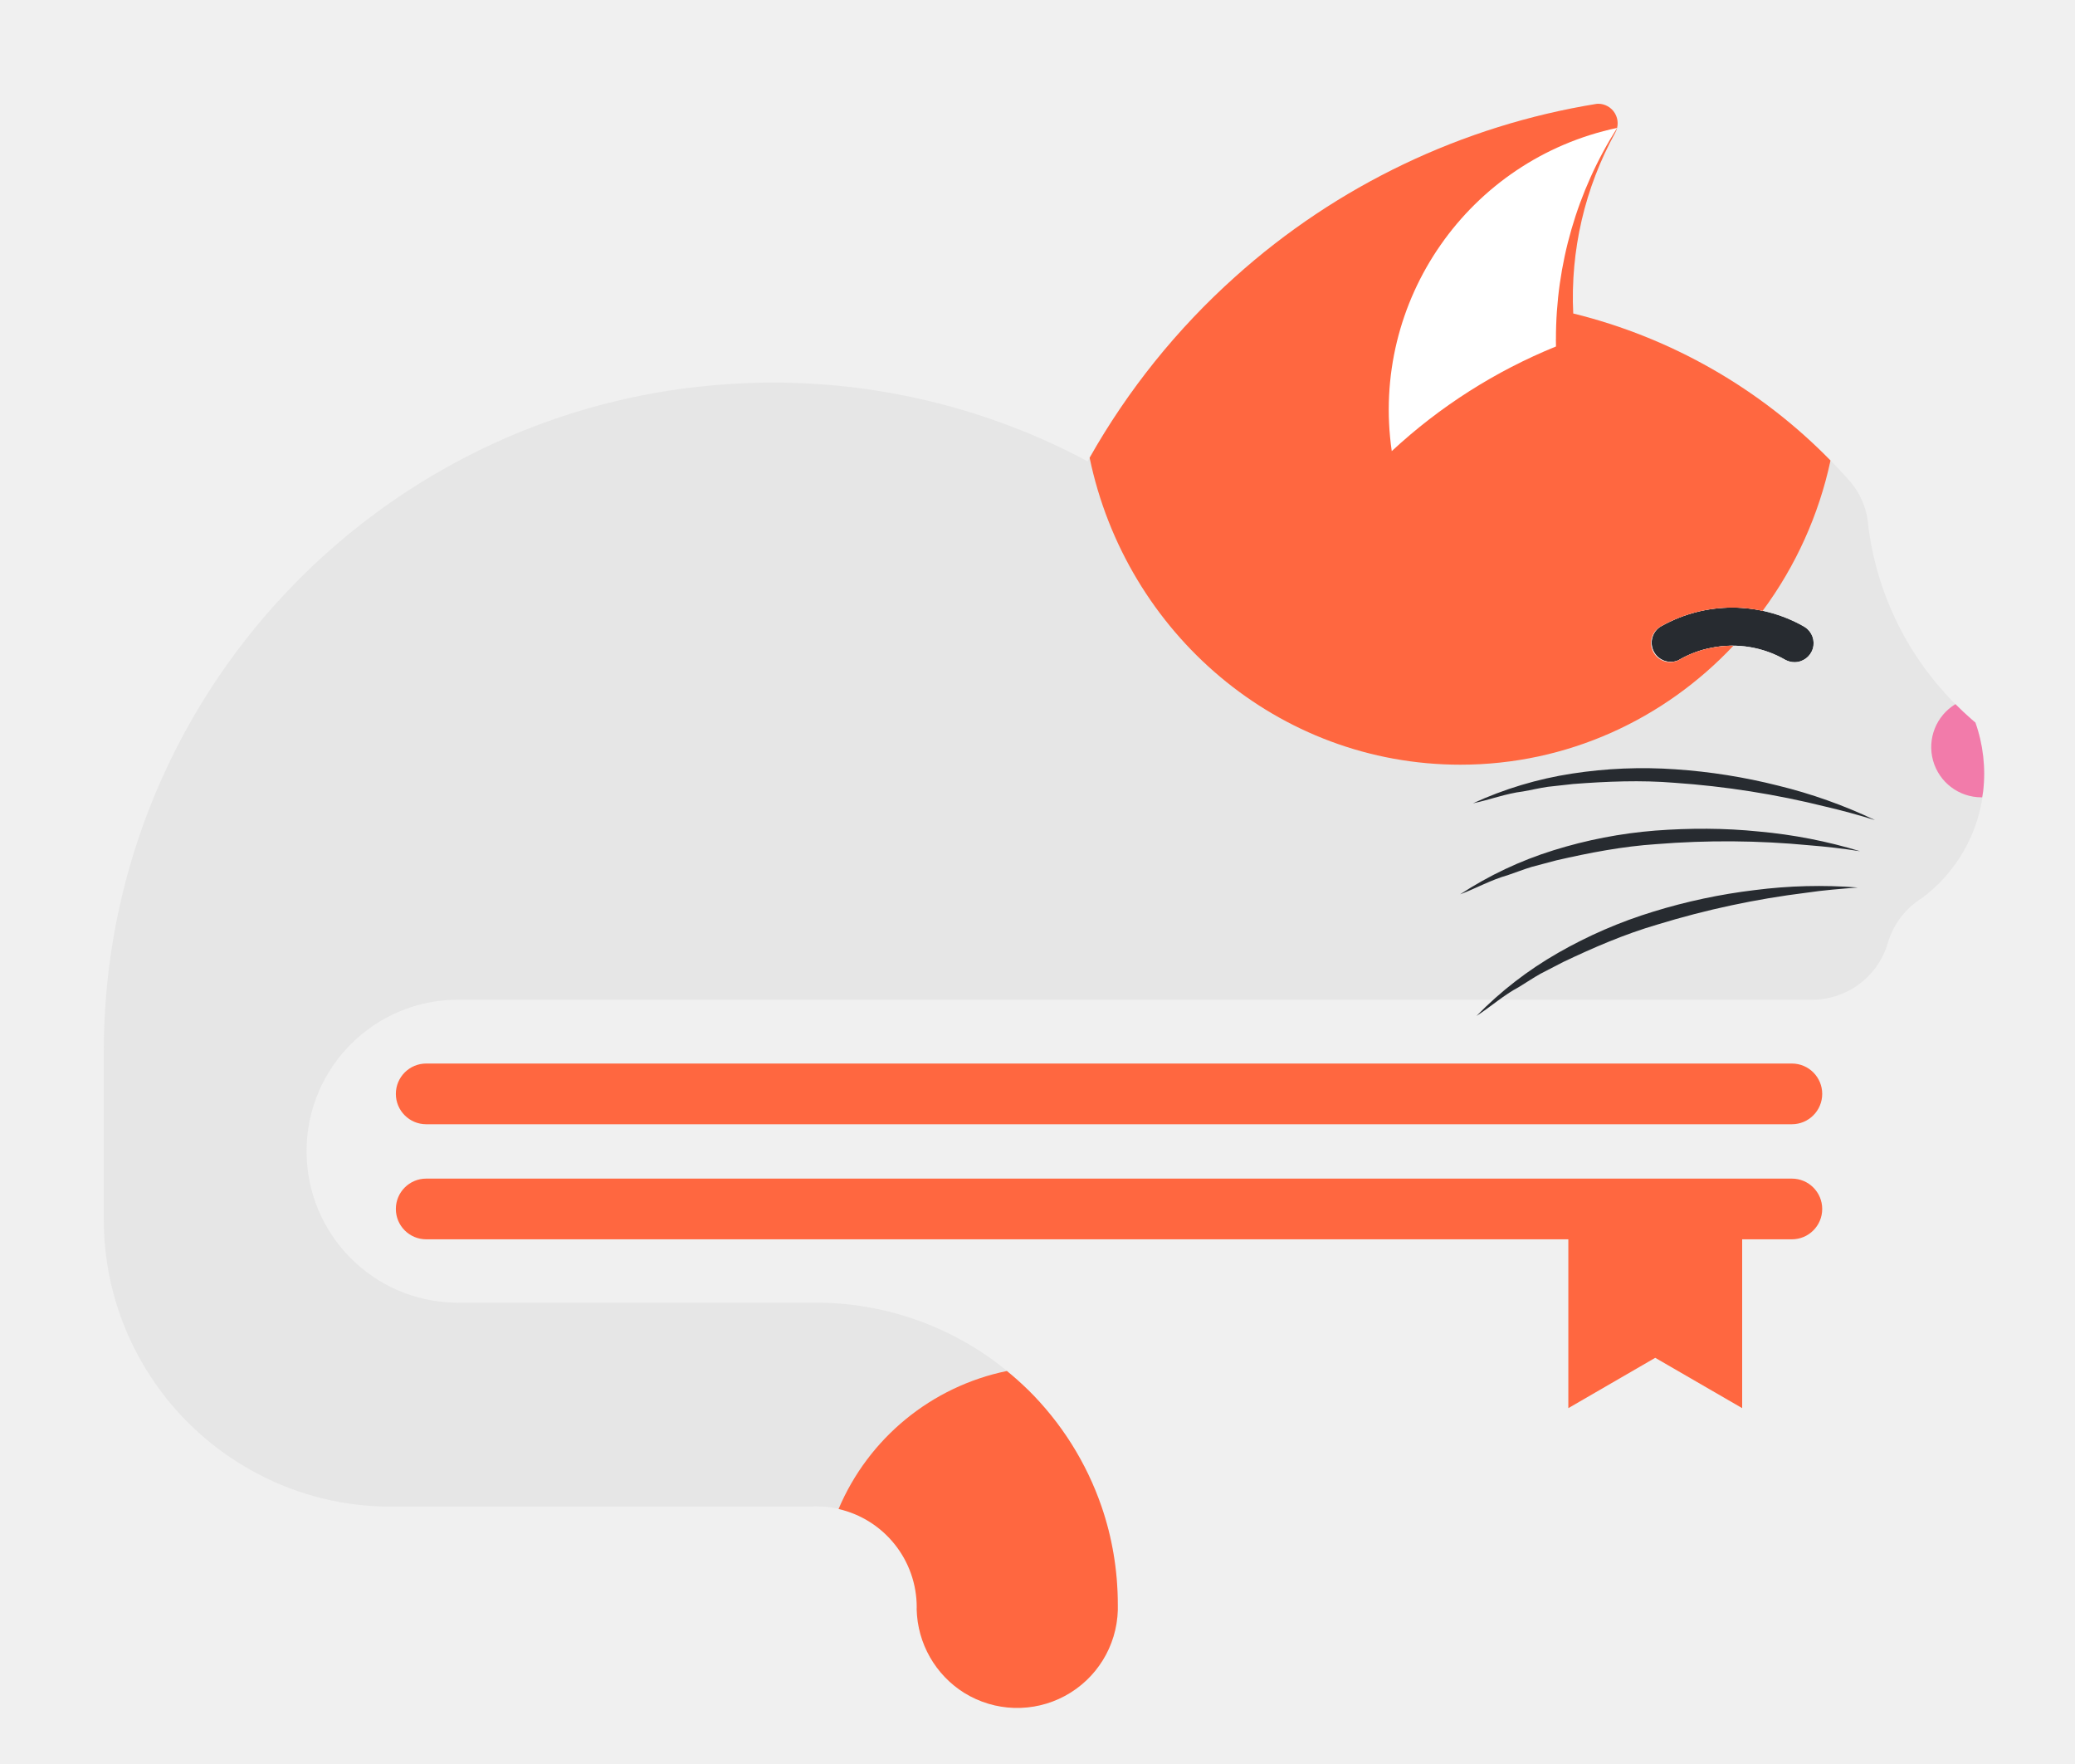
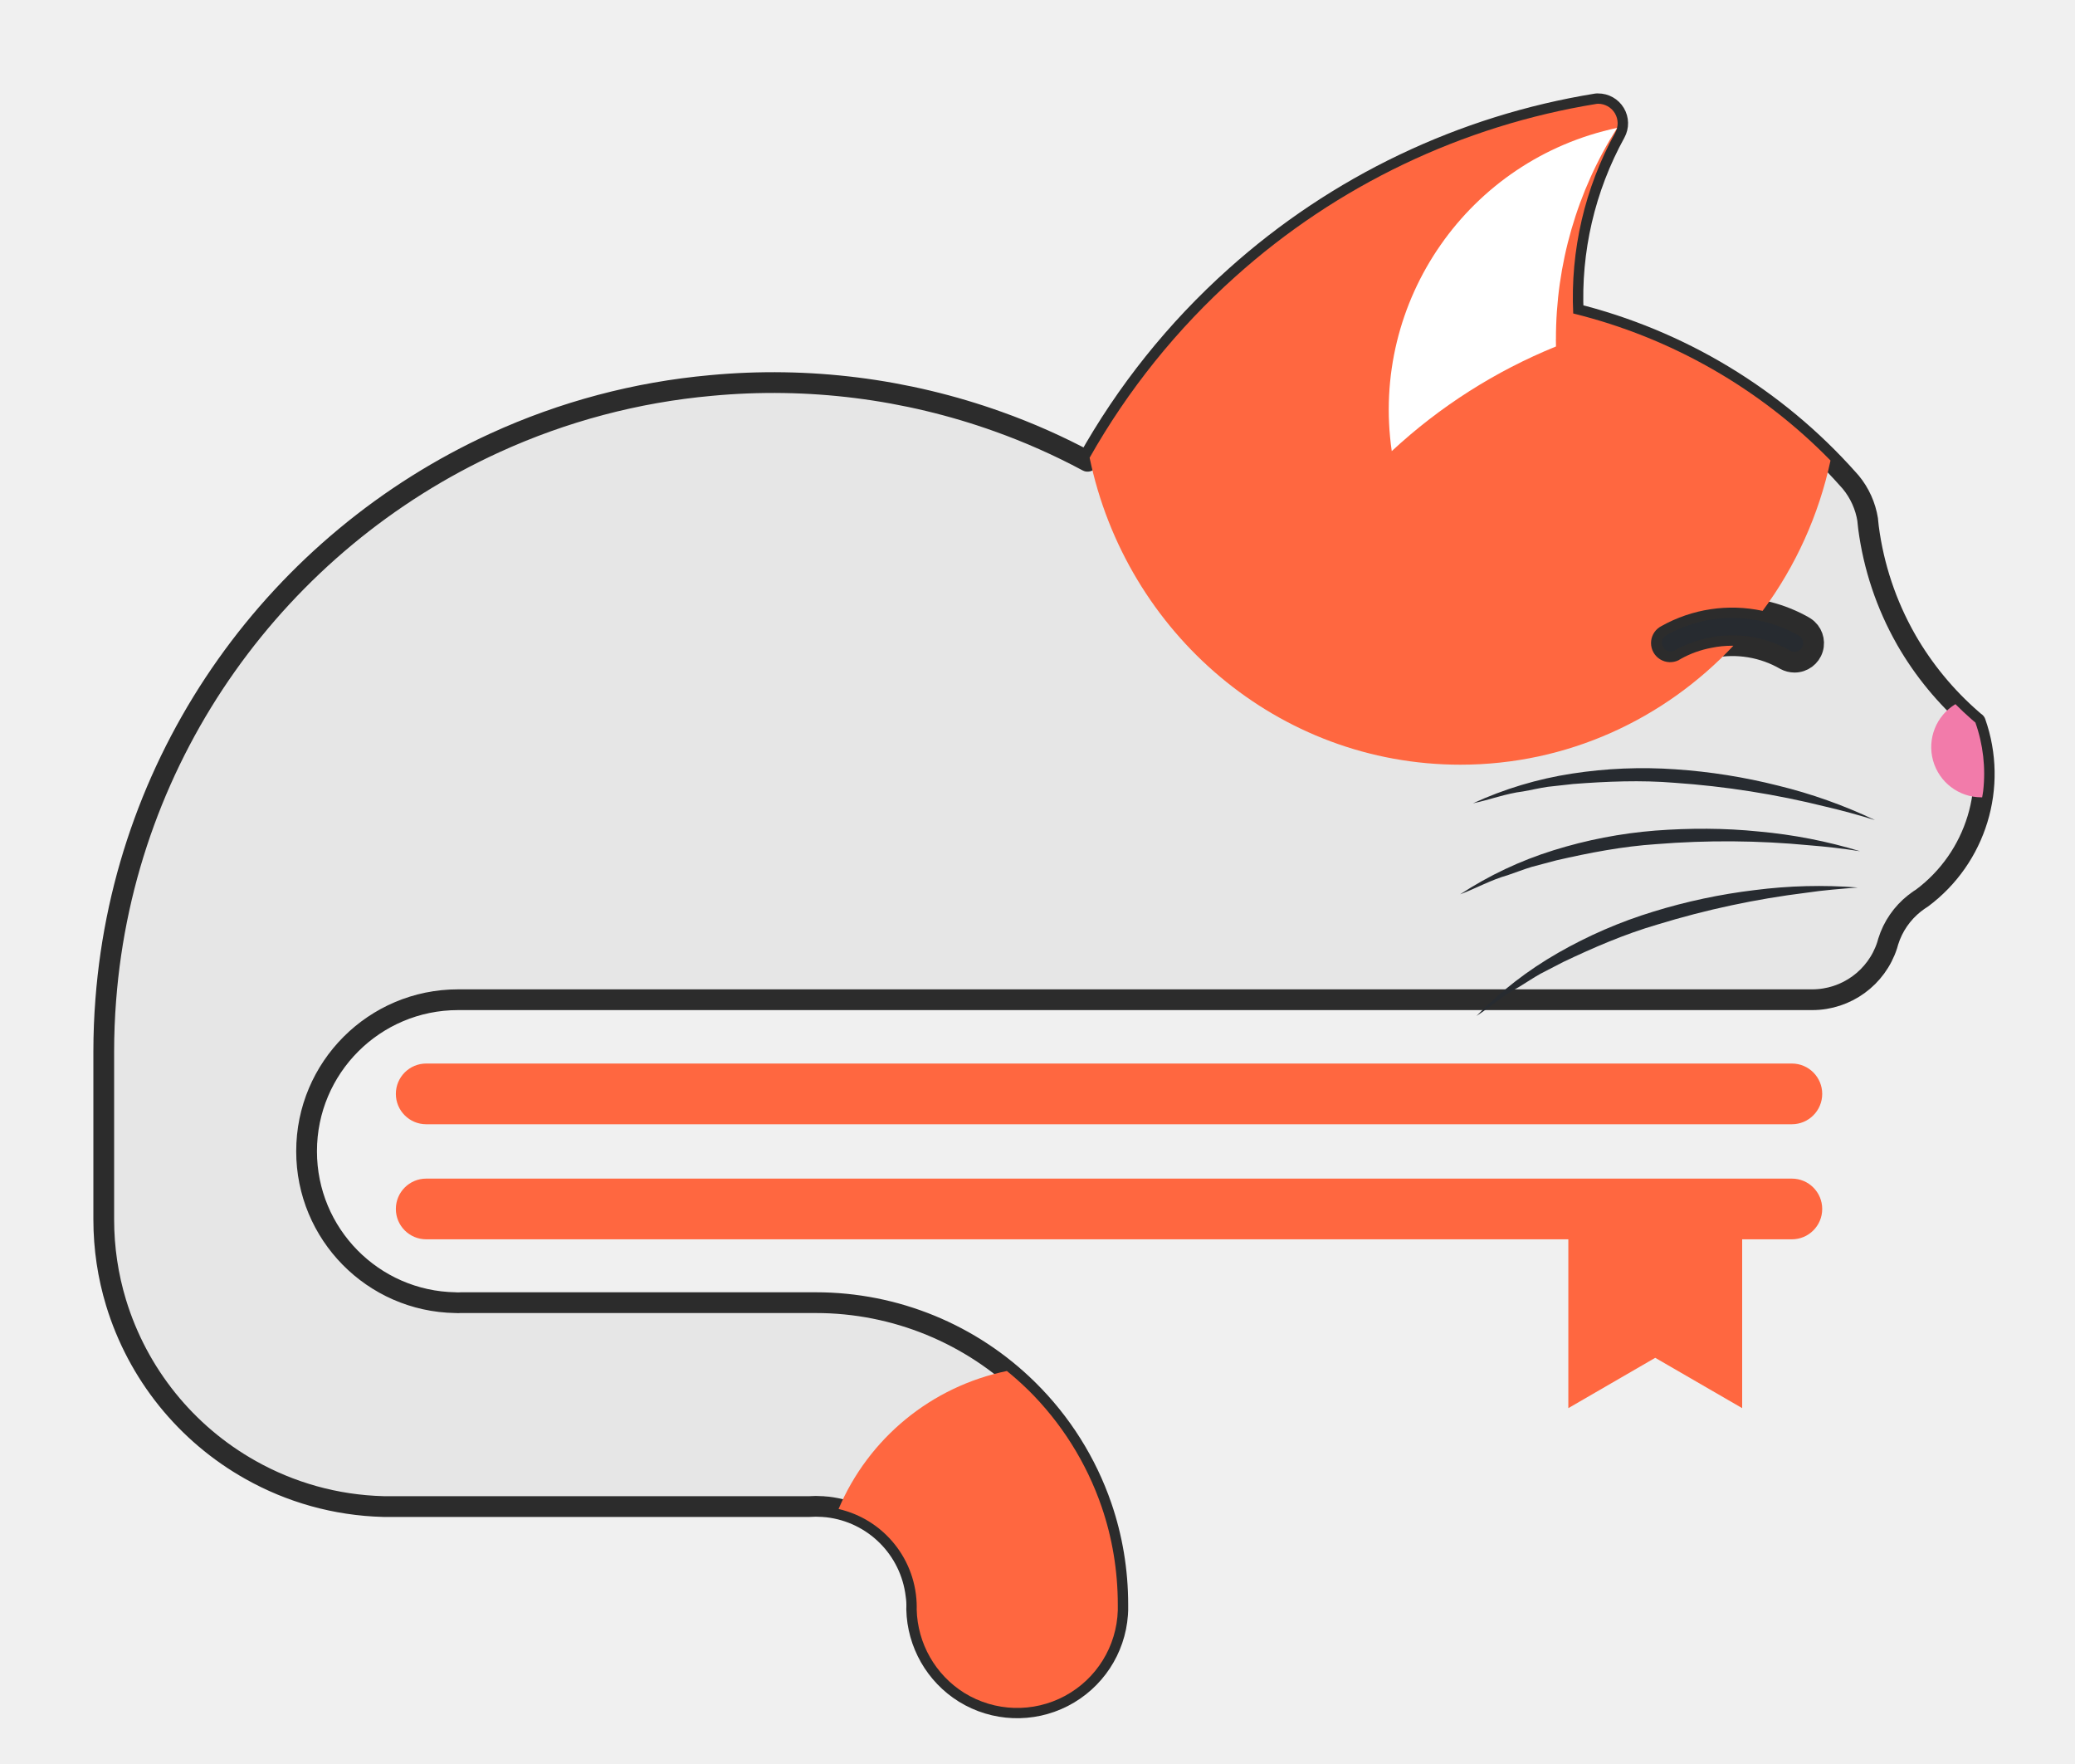
- <svg xmlns="http://www.w3.org/2000/svg" width="40" height="34" viewBox="0 0 40 34" fill="none">
-   <path d="M34.542 21.669H8.216a.585.585 0 0 1 0-1.17h26.326a.585.585 0 0 1 0 1.17Zm0 2.218H8.216a.585.585 0 1 1 0-1.17h26.326a.585.585 0 0 1 0 1.17Z" fill="#ff6740" />
-   <path d="M30.233 23.229v3.912l1.675-.97 1.676.97V23.23h-3.35Z" fill="#ff6740" />
-   <path d="M35.715 10.866h-4.403v2.441h4.403v-2.44Z" fill="#272B30" />
-   <path d="M38.08 13.928c-.021-.02-.043-.037-.065-.056a5.998 5.998 0 0 1-1.266-1.536l-.009-.018h-.001a5.91 5.91 0 0 1-.72-2.15c-.004-.047-.01-.093-.015-.14v-.009a1.514 1.514 0 0 0-.327-.725l-.048-.054a10.43 10.43 0 0 0-5.301-3.198 6.574 6.574 0 0 1 .81-3.484.376.376 0 0 0-.332-.557h-.026a13.705 13.705 0 0 0-6.965 3.33 13.792 13.792 0 0 0-2.85 3.56 12.616 12.616 0 0 0-1.722-.764 12.859 12.859 0 0 0-5.536-.697 12.765 12.765 0 0 0-4.165 1.105C5.379 10.437 2.405 14.49 2.039 19.27c-.026.33-.039.665-.039 1v3.233c0 .56.083 1.098.237 1.605a5.55 5.55 0 0 0 2.596 3.226c.76.427 1.63.68 2.56.704h8.212a1.623 1.623 0 0 1 .243 0c.013 0 .026 0 .04.003.021.001.042.002.064.005a1.941 1.941 0 0 1 1.706 1.702 1.291 1.291 0 0 1 .014.23l-.001.036v.004a1.95 1.95 0 0 0 .918 1.61 1.94 1.94 0 0 0 2.955-1.514.943.943 0 0 0 .004-.077v-.108c0-.662-.11-1.3-.313-1.891a5.816 5.816 0 0 0-1.421-2.254 5.815 5.815 0 0 0-4.087-1.676H8.88c-.016.002-.033.002-.05.002-.016 0-.033 0-.05-.002a2.917 2.917 0 0 1-2.87-2.918 2.92 2.92 0 0 1 2.92-2.921h26.106a1.52 1.52 0 0 0 1.443-1.05l.02-.07c.091-.294.27-.55.506-.737l.004-.002a.638.638 0 0 1 .058-.044.934.934 0 0 1 .082-.055 2.985 2.985 0 0 0 1.032-3.385Zm-3.487-1.165a.377.377 0 0 1-.175-.044 2.037 2.037 0 0 0-1.423-.234c-.212.04-.412.114-.595.215l-.008.006c-.012.004-.022.011-.032.018a.369.369 0 0 1-.37-.634l.036-.022a2.794 2.794 0 0 1 2.735 0l.036.022a.367.367 0 0 1-.204.673Z" fill="#F1F1F1" />
-   <path d="M38.08 13.928c-.021-.02-.043-.037-.065-.056a5.998 5.998 0 0 1-1.266-1.536l-.009-.018h-.001a5.91 5.91 0 0 1-.72-2.15c-.004-.047-.01-.093-.015-.14v-.009a1.514 1.514 0 0 0-.327-.725l-.048-.054a10.43 10.43 0 0 0-5.301-3.198 6.574 6.574 0 0 1 .81-3.484.376.376 0 0 0-.332-.557h-.026a13.705 13.705 0 0 0-6.965 3.33 13.792 13.792 0 0 0-2.85 3.56 12.616 12.616 0 0 0-1.722-.764 12.859 12.859 0 0 0-5.536-.697 12.765 12.765 0 0 0-4.165 1.105C5.379 10.437 2.405 14.49 2.039 19.27c-.026.33-.039.665-.039 1v3.233c0 .56.083 1.098.237 1.605a5.55 5.55 0 0 0 2.596 3.226c.76.427 1.63.68 2.56.704h8.212a1.623 1.623 0 0 1 .243 0c.013 0 .026 0 .04.003.021.001.042.002.064.005a1.941 1.941 0 0 1 1.706 1.702 1.291 1.291 0 0 1 .014.23l-.001.036v.004a1.95 1.95 0 0 0 .918 1.61 1.94 1.94 0 0 0 2.955-1.514.943.943 0 0 0 .004-.077v-.108c0-.662-.11-1.3-.313-1.891a5.816 5.816 0 0 0-1.421-2.254 5.815 5.815 0 0 0-4.087-1.676H8.88c-.016.002-.033.002-.05.002-.016 0-.033 0-.05-.002a2.917 2.917 0 0 1-2.87-2.918 2.92 2.92 0 0 1 2.92-2.921h26.106a1.52 1.52 0 0 0 1.443-1.05l.02-.07c.091-.294.27-.55.506-.737l.004-.002a.638.638 0 0 1 .058-.044.934.934 0 0 1 .082-.055 2.985 2.985 0 0 0 1.032-3.385Zm-3.487-1.165a.377.377 0 0 1-.175-.044 2.037 2.037 0 0 0-1.423-.234c-.212.04-.412.114-.595.215l-.008.006c-.012.004-.022.011-.032.018a.369.369 0 0 1-.37-.634l.036-.022a2.794 2.794 0 0 1 2.735 0l.036.022a.367.367 0 0 1-.204.673Z" fill="#E6E6E6" />
-   <path d="M21.005 8.824c.703 3.38 3.635 5.915 7.147 5.915 2.067 0 3.933-.88 5.262-2.292l-.021-.001c-.137 0-.27.013-.398.04a1.942 1.942 0 0 0-.595.214l-.008.006a.11.11 0 0 0-.033.019.369.369 0 0 1-.532-.33c0-.128.064-.239.162-.305l.037-.022a2.789 2.789 0 0 1 1.952-.294 7.519 7.519 0 0 0 1.309-2.898 10.415 10.415 0 0 0-4.96-2.834 6.573 6.573 0 0 1 .81-3.485.376.376 0 0 0-.332-.557c-.008 0-.017 0-.026.002a13.7 13.7 0 0 0-6.965 3.33 13.793 13.793 0 0 0-2.81 3.492Z" fill="#ff6740" />
-   <path d="M36.145 15.807a13.641 13.641 0 0 0-.955-.26 16.819 16.819 0 0 0-2.907-.459c-.652-.054-1.306-.027-1.956.023l-.488.054c-.162.023-.32.062-.482.09-.328.04-.636.16-.962.228a7.178 7.178 0 0 1 1.906-.572 8.967 8.967 0 0 1 1.998-.083 11.15 11.15 0 0 1 1.972.313 9.682 9.682 0 0 1 1.874.666Zm-.287.6a13.093 13.093 0 0 0-.983-.115 16.794 16.794 0 0 0-2.944-.022c-.653.043-1.295.167-1.93.313l-.475.126c-.156.047-.308.108-.463.16-.319.089-.605.252-.917.369a7.175 7.175 0 0 1 1.8-.849 8.965 8.965 0 0 1 1.963-.38c.665-.05 1.335-.05 1.997.018a9.73 9.73 0 0 1 1.952.38Zm-.045.699c-.33.026-.659.051-.985.1a16.838 16.838 0 0 0-2.878.614c-.628.183-1.228.442-1.818.723l-.435.225c-.143.08-.278.172-.418.257-.293.155-.537.376-.817.557a7.174 7.174 0 0 1 1.575-1.217 8.939 8.939 0 0 1 1.835-.794 11.13 11.13 0 0 1 1.953-.415 9.683 9.683 0 0 1 1.988-.05Z" fill="#272B30" />
-   <path d="M38.015 13.872a6.04 6.04 0 0 1-.32-.3.968.968 0 0 0 .5 1.796h.015c.006-.041.016-.08.02-.122a2.95 2.95 0 0 0-.15-1.319l-.065-.055Z" fill="#F27BAA" />
-   <path d="M29.993 6.54c0 .046 0 .092.002.138a10.408 10.408 0 0 0-3.166 2.017 5.556 5.556 0 0 1 4.345-6.23 7.584 7.584 0 0 0-1.18 4.075Z" fill="#fff" />
-   <path d="M19.814 26.785a5.844 5.844 0 0 0-.404-.36 4.512 4.512 0 0 0-3.245 2.66 1.942 1.942 0 0 1 1.507 1.893l-.001.037v.004a1.955 1.955 0 0 0 .918 1.611 1.94 1.94 0 0 0 2.959-1.592v-.108c0-.662-.11-1.3-.313-1.891a5.831 5.831 0 0 0-1.421-2.255Z" fill="#ff6740" />
+ <svg xmlns="http://www.w3.org/2000/svg" viewBox="0 0 40 34" fill="none">
+   <path d="M34.542 21.669H8.216a.585.585 0 0 1 0-1.17h26.326a.585.585 0 0 1 0 1.17Zm0 2.218H8.216a.585.585 0 1 1 0-1.17h26.326a.585.585 0 0 1 0 1.17Z" fill="#ff6740" transform="matrix(1, 0, 0, 1, 4.440892098500626e-16, 0)" />
+   <path d="M30.233 23.229v3.912l1.675-.97 1.676.97V23.23h-3.35Z" fill="#ff6740" transform="matrix(1, 0, 0, 1, 4.440892098500626e-16, 0)" />
+   <path d="M35.715 10.866h-4.403v2.441h4.403v-2.44Z" fill="#272B30" transform="matrix(1, 0, 0, 1, 4.440892098500626e-16, 0)" />
+   <path d="M38.08 13.928c-.021-.02-.043-.037-.065-.056a5.998 5.998 0 0 1-1.266-1.536l-.009-.018h-.001a5.91 5.91 0 0 1-.72-2.15c-.004-.047-.01-.093-.015-.14v-.009a1.514 1.514 0 0 0-.327-.725l-.048-.054a10.43 10.43 0 0 0-5.301-3.198 6.574 6.574 0 0 1 .81-3.484.376.376 0 0 0-.332-.557h-.026a13.705 13.705 0 0 0-6.965 3.33 13.792 13.792 0 0 0-2.85 3.56 12.616 12.616 0 0 0-1.722-.764 12.859 12.859 0 0 0-5.536-.697 12.765 12.765 0 0 0-4.165 1.105C5.379 10.437 2.405 14.49 2.039 19.27c-.026.33-.039.665-.039 1v3.233c0 .56.083 1.098.237 1.605a5.55 5.55 0 0 0 2.596 3.226c.76.427 1.63.68 2.56.704h8.212a1.623 1.623 0 0 1 .243 0c.013 0 .026 0 .04.003.021.001.042.002.064.005a1.941 1.941 0 0 1 1.706 1.702 1.291 1.291 0 0 1 .014.23l-.001.036v.004a1.95 1.95 0 0 0 .918 1.61 1.94 1.94 0 0 0 2.955-1.514.943.943 0 0 0 .004-.077v-.108c0-.662-.11-1.3-.313-1.891a5.816 5.816 0 0 0-1.421-2.254 5.815 5.815 0 0 0-4.087-1.676H8.88c-.016.002-.033.002-.05.002-.016 0-.033 0-.05-.002a2.917 2.917 0 0 1-2.87-2.918 2.92 2.92 0 0 1 2.92-2.921h26.106a1.52 1.52 0 0 0 1.443-1.05l.02-.07c.091-.294.27-.55.506-.737l.004-.002a.638.638 0 0 1 .058-.044.934.934 0 0 1 .082-.055 2.985 2.985 0 0 0 1.032-3.385Zm-3.487-1.165a.377.377 0 0 1-.175-.044 2.037 2.037 0 0 0-1.423-.234c-.212.04-.412.114-.595.215l-.008.006c-.012.004-.022.011-.032.018a.369.369 0 0 1-.37-.634l.036-.022a2.794 2.794 0 0 1 2.735 0l.036.022a.367.367 0 0 1-.204.673Z" fill="#272B30" transform="matrix(1, 0, 0, 1, 4.440892098500626e-16, 0)" />
+   <path d="M38.08 13.928c-.021-.02-.043-.037-.065-.056a5.998 5.998 0 0 1-1.266-1.536l-.009-.018h-.001a5.91 5.91 0 0 1-.72-2.15c-.004-.047-.01-.093-.015-.14v-.009a1.514 1.514 0 0 0-.327-.725l-.048-.054a10.43 10.43 0 0 0-5.301-3.198 6.574 6.574 0 0 1 .81-3.484.376.376 0 0 0-.332-.557h-.026a13.705 13.705 0 0 0-6.965 3.33 13.792 13.792 0 0 0-2.85 3.56 12.616 12.616 0 0 0-1.722-.764 12.859 12.859 0 0 0-5.536-.697 12.765 12.765 0 0 0-4.165 1.105C5.379 10.437 2.405 14.49 2.039 19.27c-.026.33-.039.665-.039 1v3.233c0 .56.083 1.098.237 1.605a5.55 5.55 0 0 0 2.596 3.226c.76.427 1.63.68 2.56.704h8.212a1.623 1.623 0 0 1 .243 0c.013 0 .026 0 .04.003.021.001.042.002.064.005a1.941 1.941 0 0 1 1.706 1.702 1.291 1.291 0 0 1 .014.23l-.001.036v.004a1.95 1.95 0 0 0 .918 1.61 1.94 1.94 0 0 0 2.955-1.514.943.943 0 0 0 .004-.077v-.108c0-.662-.11-1.3-.313-1.891a5.816 5.816 0 0 0-1.421-2.254 5.815 5.815 0 0 0-4.087-1.676H8.88c-.016.002-.033.002-.05.002-.016 0-.033 0-.05-.002a2.917 2.917 0 0 1-2.87-2.918 2.92 2.92 0 0 1 2.92-2.921h26.106a1.52 1.52 0 0 0 1.443-1.05l.02-.07c.091-.294.27-.55.506-.737l.004-.002a.638.638 0 0 1 .058-.044.934.934 0 0 1 .082-.055 2.985 2.985 0 0 0 1.032-3.385Zm-3.487-1.165a.377.377 0 0 1-.175-.044 2.037 2.037 0 0 0-1.423-.234c-.212.04-.412.114-.595.215l-.008.006c-.012.004-.022.011-.032.018a.369.369 0 0 1-.37-.634l.036-.022a2.794 2.794 0 0 1 2.735 0l.036.022a.367.367 0 0 1-.204.673Z" fill="#E6E6E6" style="stroke: rgb(44, 44, 44); stroke-linecap: round; stroke-linejoin: round; stroke-width: 0.4px;" transform="matrix(1, 0, 0, 1, 4.440892098500626e-16, 0)" />
+   <path d="M21.005 8.824c.703 3.38 3.635 5.915 7.147 5.915 2.067 0 3.933-.88 5.262-2.292l-.021-.001c-.137 0-.27.013-.398.04a1.942 1.942 0 0 0-.595.214l-.008.006a.11.11 0 0 0-.033.019.369.369 0 0 1-.532-.33c0-.128.064-.239.162-.305l.037-.022a2.789 2.789 0 0 1 1.952-.294 7.519 7.519 0 0 0 1.309-2.898 10.415 10.415 0 0 0-4.96-2.834 6.573 6.573 0 0 1 .81-3.485.376.376 0 0 0-.332-.557c-.008 0-.017 0-.026.002a13.7 13.7 0 0 0-6.965 3.33 13.793 13.793 0 0 0-2.81 3.492Z" fill="#ff6740" transform="matrix(1, 0, 0, 1, 4.440892098500626e-16, 0)" />
+   <path d="M36.145 15.807a13.641 13.641 0 0 0-.955-.26 16.819 16.819 0 0 0-2.907-.459c-.652-.054-1.306-.027-1.956.023l-.488.054c-.162.023-.32.062-.482.09-.328.04-.636.16-.962.228a7.178 7.178 0 0 1 1.906-.572 8.967 8.967 0 0 1 1.998-.083 11.15 11.15 0 0 1 1.972.313 9.682 9.682 0 0 1 1.874.666Zm-.287.6a13.093 13.093 0 0 0-.983-.115 16.794 16.794 0 0 0-2.944-.022c-.653.043-1.295.167-1.93.313l-.475.126c-.156.047-.308.108-.463.16-.319.089-.605.252-.917.369a7.175 7.175 0 0 1 1.8-.849 8.965 8.965 0 0 1 1.963-.38c.665-.05 1.335-.05 1.997.018a9.73 9.73 0 0 1 1.952.38Zm-.045.699c-.33.026-.659.051-.985.1a16.838 16.838 0 0 0-2.878.614c-.628.183-1.228.442-1.818.723l-.435.225c-.143.08-.278.172-.418.257-.293.155-.537.376-.817.557a7.174 7.174 0 0 1 1.575-1.217 8.939 8.939 0 0 1 1.835-.794 11.13 11.13 0 0 1 1.953-.415 9.683 9.683 0 0 1 1.988-.05Z" fill="#272B30" transform="matrix(1, 0, 0, 1, 4.440892098500626e-16, 0)" />
+   <path d="M38.015 13.872a6.04 6.04 0 0 1-.32-.3.968.968 0 0 0 .5 1.796h.015c.006-.041.016-.08.02-.122a2.95 2.95 0 0 0-.15-1.319l-.065-.055Z" fill="#F27BAA" transform="matrix(1, 0, 0, 1, 4.440892098500626e-16, 0)" />
+   <path d="M29.993 6.54c0 .046 0 .092.002.138a10.408 10.408 0 0 0-3.166 2.017 5.556 5.556 0 0 1 4.345-6.23 7.584 7.584 0 0 0-1.18 4.075Z" fill="#fff" transform="matrix(1, 0, 0, 1, 4.440892098500626e-16, 0)" />
+   <path d="M19.814 26.785a5.844 5.844 0 0 0-.404-.36 4.512 4.512 0 0 0-3.245 2.66 1.942 1.942 0 0 1 1.507 1.893l-.001.037v.004a1.955 1.955 0 0 0 .918 1.611 1.94 1.94 0 0 0 2.959-1.592v-.108c0-.662-.11-1.3-.313-1.891a5.831 5.831 0 0 0-1.421-2.255Z" fill="#ff6740" transform="matrix(1, 0, 0, 1, 4.440892098500626e-16, 0)" />
</svg>
